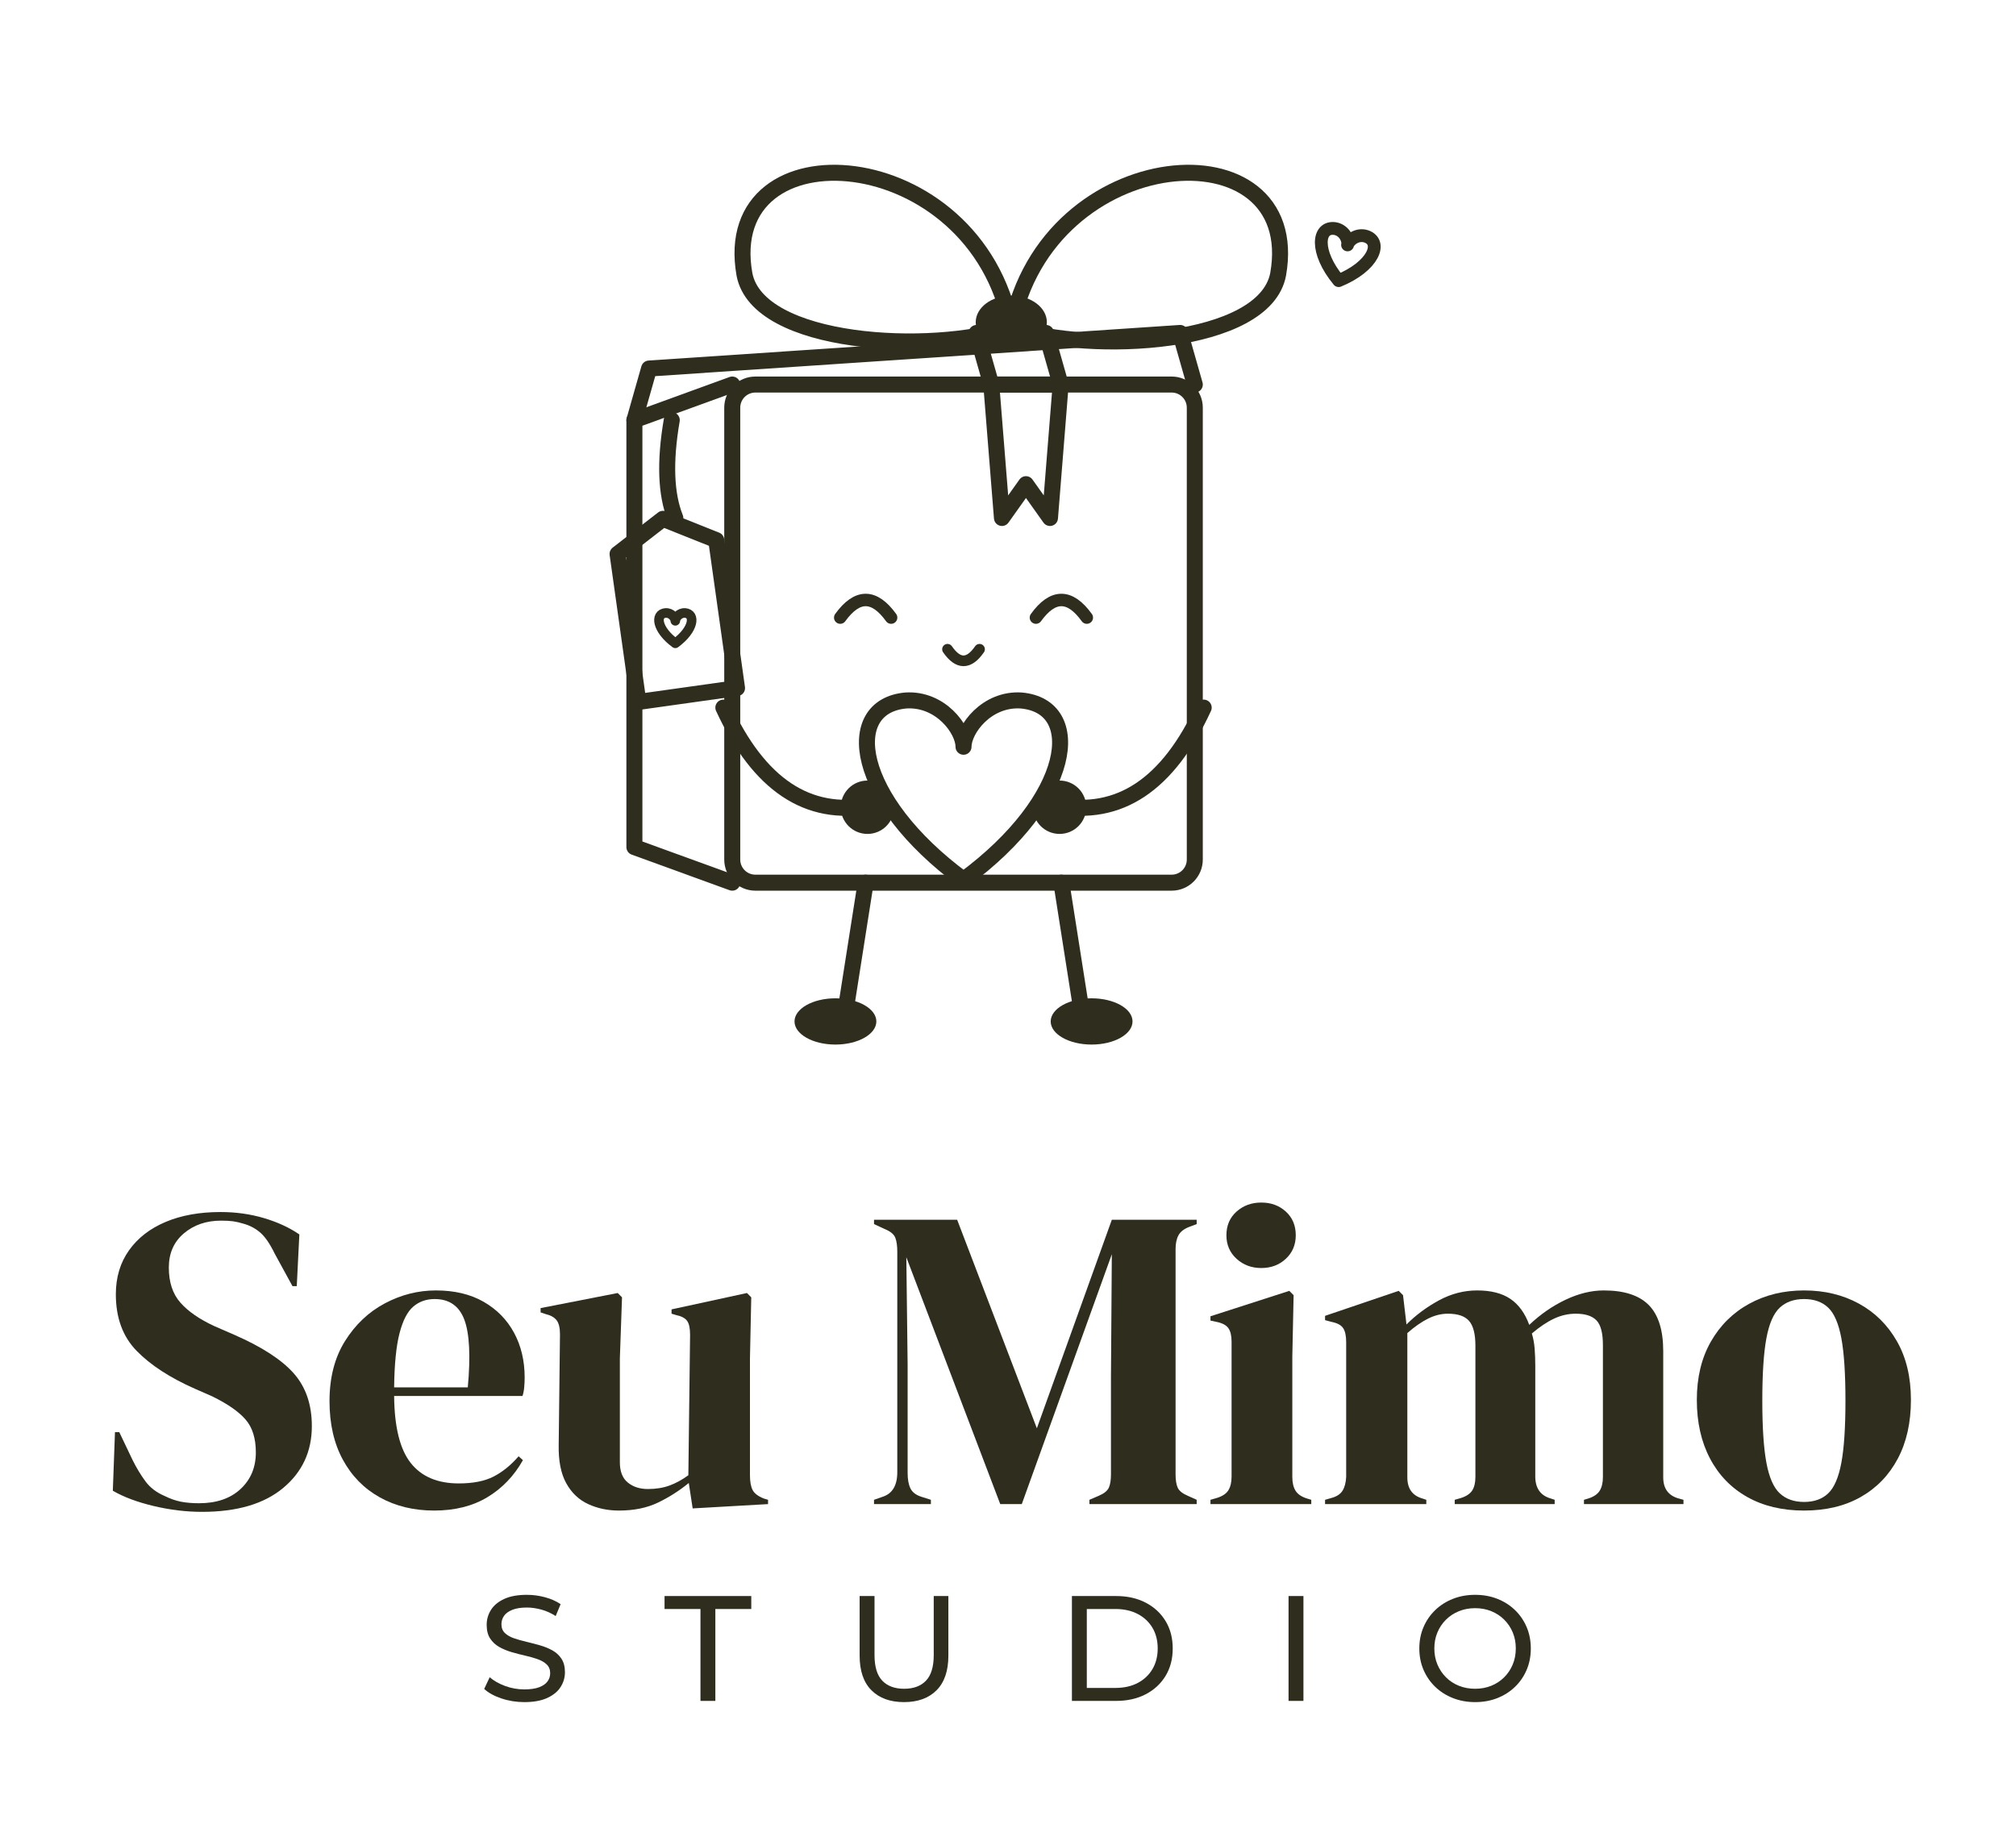
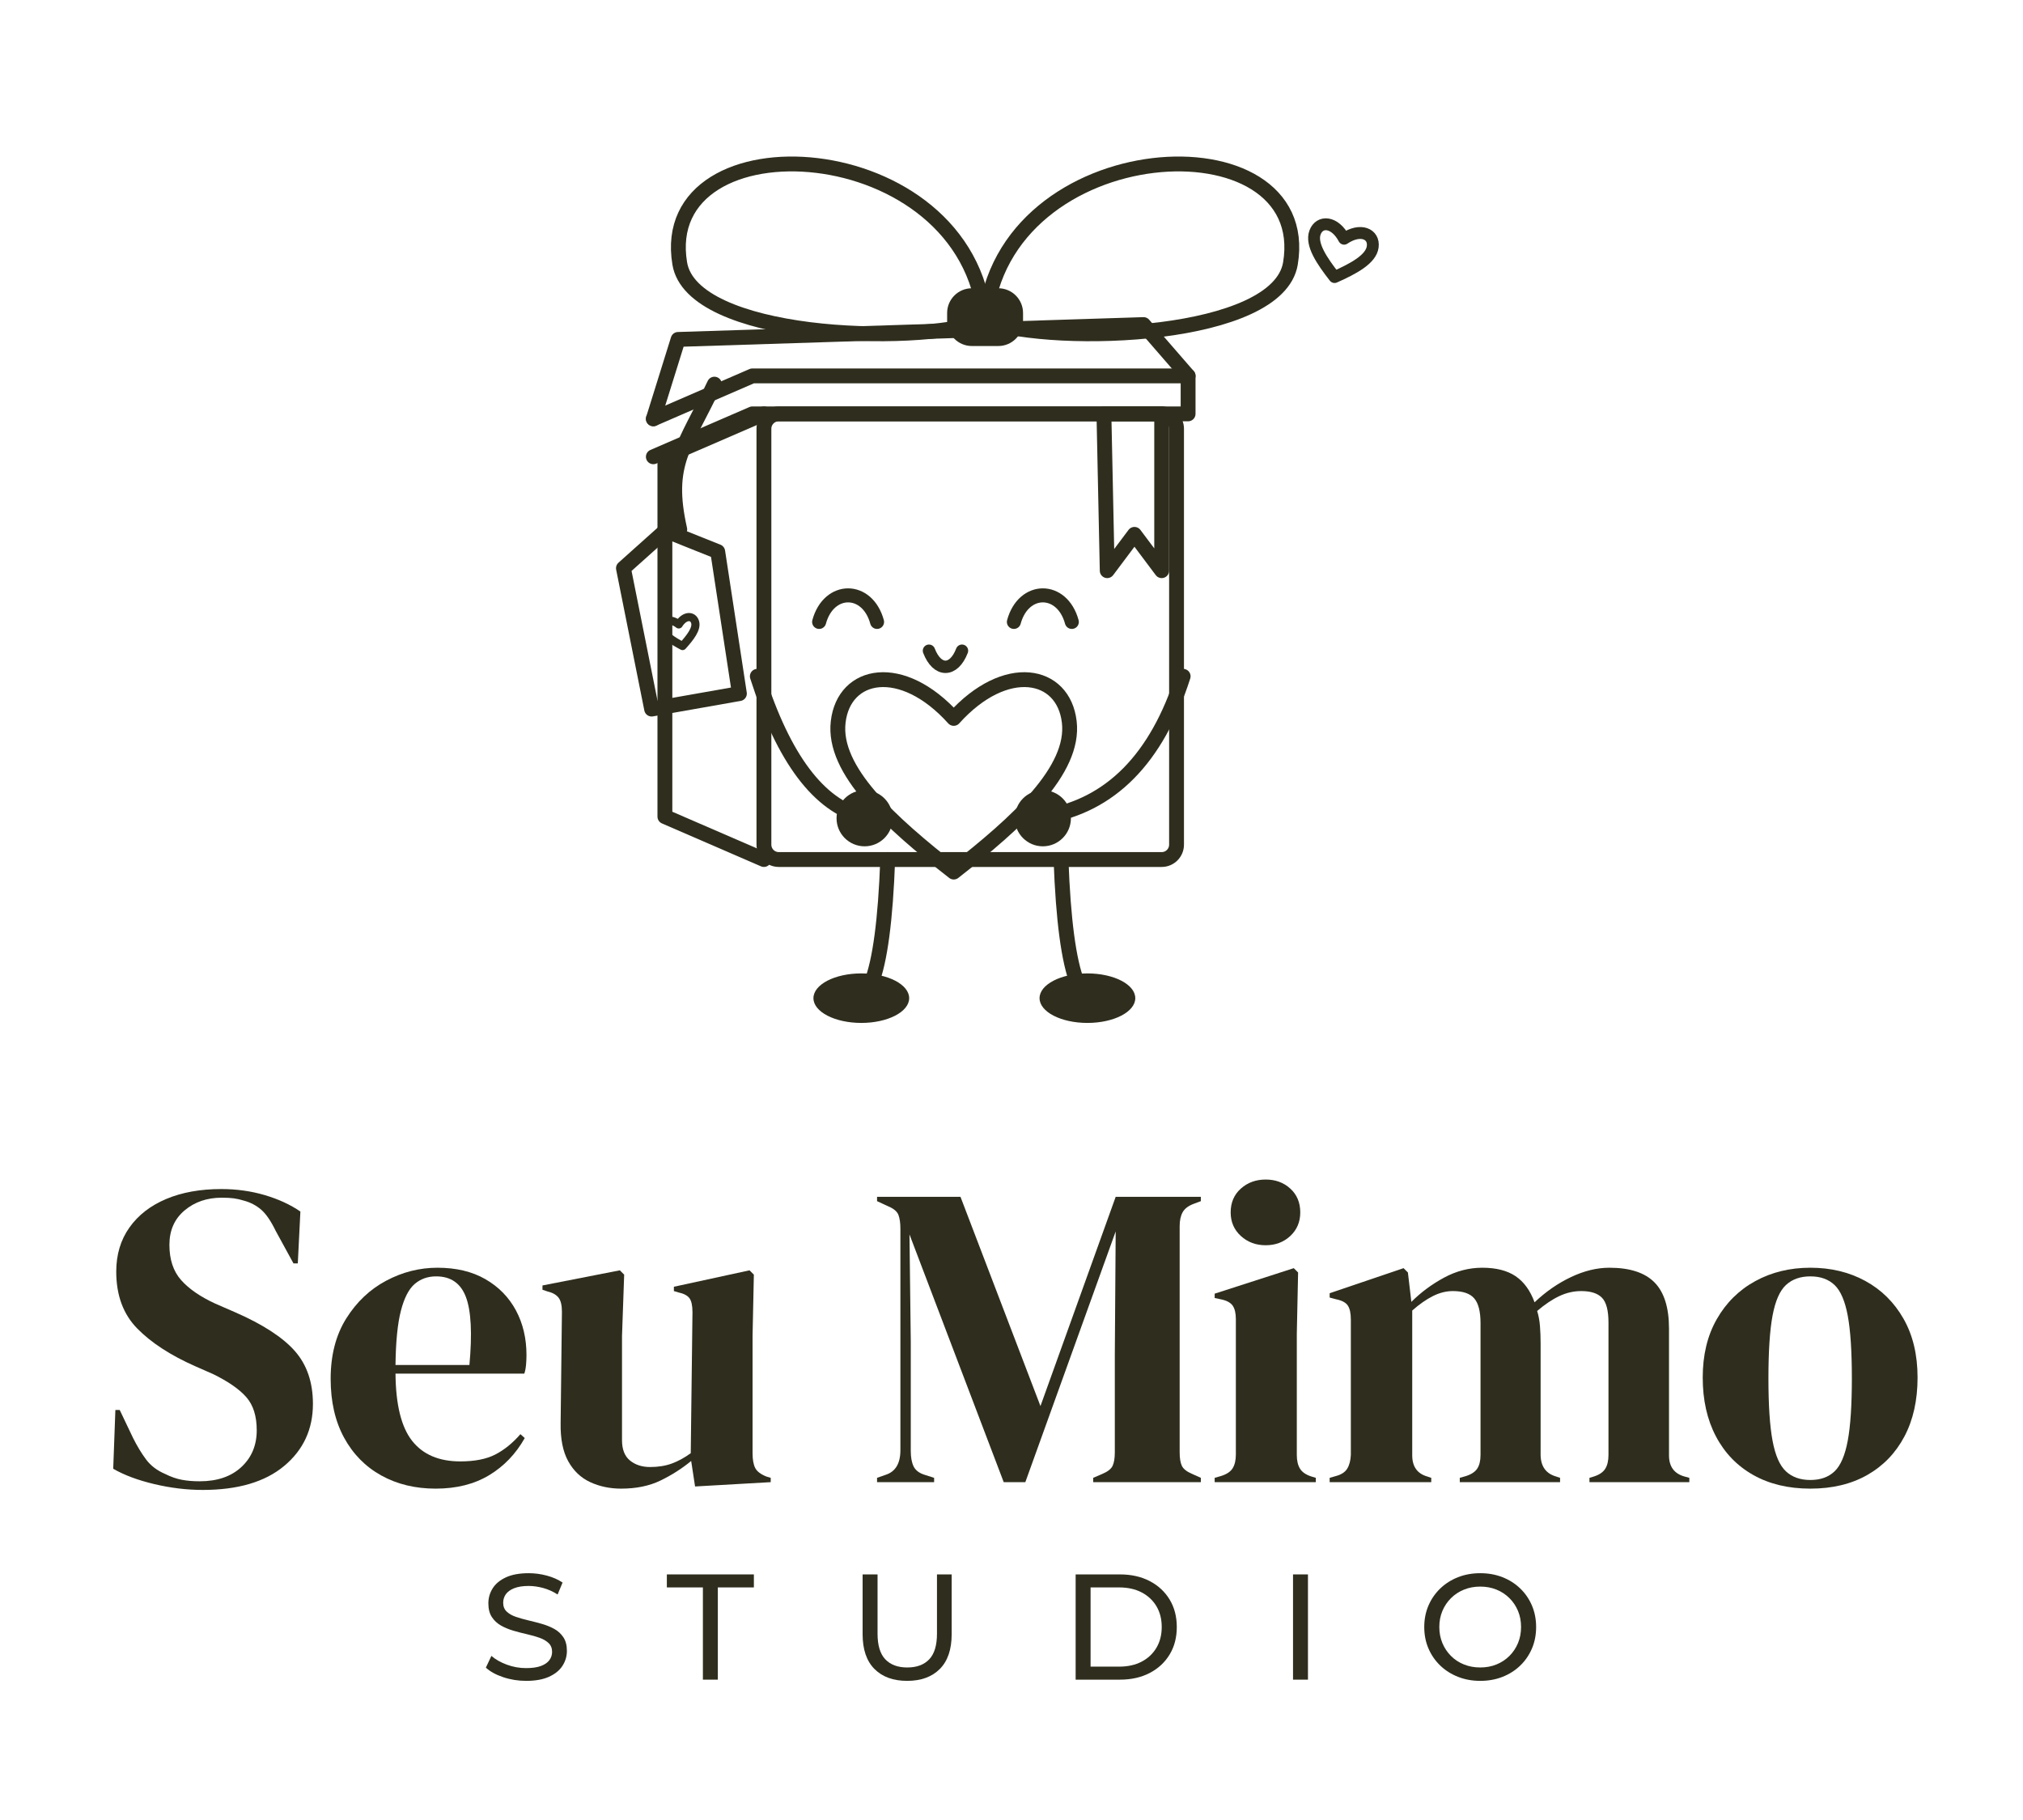
- <svg xmlns="http://www.w3.org/2000/svg" viewBox="-100 -100 2018 1842.561" width="2018" height="1842.561" role="img" aria-label="Seu Mimo Studio">
-   <g transform="translate(472.7 0) scale(0.8904) translate(-120 -60)">
+ <svg xmlns="http://www.w3.org/2000/svg" viewBox="-100 -100 2018 1815.344" width="2018" height="1815.344" role="img" aria-label="Seu Mimo Studio">
+   <g transform="translate(472.7 0) scale(0.8232) translate(-100 -20)">
    <g id="simbolo">
-       <rect x="300" y="380" width="520" height="560" rx="26" fill="none" stroke="#2F2E1E" stroke-width="18" stroke-linecap="round" stroke-linejoin="round" />
-       <path d="M300,380 L190,420 L190,900 L300,940" fill="none" stroke="#2F2E1E" stroke-width="18" stroke-linecap="round" stroke-linejoin="round" />
-       <path d="M190,420 L206.5,362 L803.5,322 L820,380" fill="none" stroke="#2F2E1E" stroke-width="18" stroke-linecap="round" stroke-linejoin="round" />
-       <path d="M591.2,380 L574.7,322" fill="none" stroke="#2F2E1E" stroke-width="18" stroke-linecap="round" stroke-linejoin="round" />
-       <path d="M669.2,380 L652.7,322" fill="none" stroke="#2F2E1E" stroke-width="18" stroke-linecap="round" stroke-linejoin="round" />
-       <path d="M591.2,380 L669.2,380 L657.2,530 L630.2,492 L603.2,530 Z" fill="none" stroke="#2F2E1E" stroke-width="18" stroke-linecap="round" stroke-linejoin="round" />
-       <path d="M613.7,316 C573.7,106 283.7,86 313.7,256 C328.7,336 523.7,346 613.7,316 Z" fill="none" stroke="#2F2E1E" stroke-width="18" stroke-linecap="round" stroke-linejoin="round" />
-       <path d="M613.7,316 C653.7,106 943.7,86 913.7,256 C898.7,336 703.7,346 613.7,316 Z" fill="none" stroke="#2F2E1E" stroke-width="18" stroke-linecap="round" stroke-linejoin="round" />
-       <ellipse cx="613.7" cy="310" rx="40" ry="30" fill="#2F2E1E" />
-       <path d="M232,420 Q220,490 236,530" fill="none" stroke="#2F2E1E" stroke-width="18" stroke-linecap="round" stroke-linejoin="round" />
-       <path d="M236,530 L292,562 L292,730 L180,730 L180,562 Z" fill="none" stroke="#2F2E1E" stroke-width="18" stroke-linecap="round" stroke-linejoin="round" transform="rotate(-8 236 630)" />
-       <path d="M236,670.9 C215.1,655.5 212.9,637.9 225.0,636.8 C231.6,636.36 236,642.3 236,645.6 C236,642.3 240.4,636.36 247.0,636.8 C259.1,637.9 256.9,655.5 236,670.9 Z" fill="none" stroke="#2F2E1E" stroke-width="10.8" stroke-linejoin="round" />
-       <path d="M421.4,642.0 Q450.0,602.4 478.6,642.0" fill="none" stroke="#2F2E1E" stroke-width="14.0" stroke-linecap="round" />
-       <path d="M641.4,642.0 Q670.0,602.4 698.6,642.0" fill="none" stroke="#2F2E1E" stroke-width="14.0" stroke-linecap="round" />
-       <path d="M542.0,677.6 Q560.0,703.6 578.0,677.6" fill="none" stroke="#2F2E1E" stroke-width="12.0" stroke-linecap="round" />
-       <path d="M560.0,936.7 C436.5,845.7 423.5,741.7 495.0,735.2 C534.0,732.6 560.0,767.7 560.0,787.2 C560.0,767.7 586.0,732.6 625.0,735.2 C696.5,741.7 683.5,845.7 560.0,936.7 Z" fill="none" stroke="#2F2E1E" stroke-width="18" stroke-linejoin="round" />
-       <path d="M290,743.2 Q350,873.2 455.0,853.2" fill="none" stroke="#2F2E1E" stroke-width="18" stroke-linecap="round" stroke-linejoin="round" />
-       <path d="M830,743.2 Q770,873.2 665.0,853.2" fill="none" stroke="#2F2E1E" stroke-width="18" stroke-linecap="round" stroke-linejoin="round" />
-       <circle cx="452.0" cy="855.2" r="30" fill="#2F2E1E" />
-       <circle cx="668.0" cy="855.2" r="30" fill="#2F2E1E" />
-       <path d="M450,940 L428,1080" fill="none" stroke="#2F2E1E" stroke-width="18" stroke-linecap="round" stroke-linejoin="round" />
-       <path d="M670,940 L692,1080" fill="none" stroke="#2F2E1E" stroke-width="18" stroke-linecap="round" stroke-linejoin="round" />
-       <ellipse cx="416" cy="1096" rx="46" ry="26" fill="#2F2E1E" />
-       <ellipse cx="704" cy="1096" rx="46" ry="26" fill="#2F2E1E" />
-       <path d="M990,264.2 C955.8,239.0 952.2,210.2 972.0,208.4 C982.8,207.68 990,217.4 990,222.8 C990,217.4 997.2,207.68 1008.0,208.4 C1027.8,210.2 1024.2,239.0 990,264.2 Z" fill="none" stroke="#2F2E1E" stroke-width="14.4" stroke-linejoin="round" transform="rotate(14 990 230)" />
+       <rect x="330" y="400" width="500" height="540" rx="18" fill="none" stroke="#2F2E1E" stroke-width="18" stroke-linecap="round" stroke-linejoin="round" />
+       <path d="M330,400 L210,452 L210,888 L330,940" fill="none" stroke="#2F2E1E" stroke-width="18" stroke-linecap="round" stroke-linejoin="round" />
+       <path d="M196,406 L226.0,309.8 L790.0,291.8 L844,354 L844,400 L316,400 L196,452" fill="none" stroke="#2F2E1E" stroke-width="18" stroke-linecap="round" stroke-linejoin="round" />
+       <path d="M196,406 L316,354 L844,354" fill="none" stroke="#2F2E1E" stroke-width="18" stroke-linecap="round" stroke-linejoin="round" />
+       <path d="M742,400 L812,400 L812,590 L779.0,546 L746,590 Z" fill="none" stroke="#2F2E1E" stroke-width="18" stroke-linecap="round" stroke-linejoin="round" />
+       <path d="M598.0,287.8 C578.0,57.8 198.0,37.8 228.0,217.8 C243.0,307.8 508.0,317.8 598.0,287.8 Z" fill="none" stroke="#2F2E1E" stroke-width="18" stroke-linecap="round" stroke-linejoin="round" />
+       <path d="M598.0,287.8 C618.0,57.8 998.0,37.8 968.0,217.8 C953.0,307.8 688.0,317.8 598.0,287.8 Z" fill="none" stroke="#2F2E1E" stroke-width="18" stroke-linecap="round" stroke-linejoin="round" />
+       <rect x="552.0" y="247.8" width="92" height="70" rx="30" fill="#2F2E1E" />
+       <path d="M270.0,364 C234.0,440 210,460 228,540" fill="none" stroke="#2F2E1E" stroke-width="18" stroke-linecap="round" stroke-linejoin="round" />
+       <path d="M228,540 L286,576 L282,750 L174,750 L170,576 Z" fill="none" stroke="#2F2E1E" stroke-width="18" stroke-linecap="round" stroke-linejoin="round" transform="rotate(-10 228 640)" />
+       <path d="M228,681.6 C217.0,673.0 207.0,664.0 208.0,655.6 C209.0,647.0 219.0,645.0 228,655.0 C237.0,645.0 247.0,647.0 248.0,655.6 C249.0,664.0 239.0,673.0 228,681.6 Z" fill="none" stroke="#2F2E1E" stroke-width="9.9" stroke-linejoin="round" transform="rotate(-10 228 662)" />
+       <path d="M396.9,652.1 C408.6,609.2 455.4,609.2 467.1,652.1" fill="none" stroke="#2F2E1E" stroke-width="17" stroke-linecap="round" />
+       <path d="M632.9,652.1 C644.6,609.2 691.4,609.2 703.1,652.1" fill="none" stroke="#2F2E1E" stroke-width="17" stroke-linecap="round" />
+       <path d="M530.0,687.0 C540.0,713.0 560.0,713.0 570.0,687.0" fill="none" stroke="#2F2E1E" stroke-width="15" stroke-linecap="round" />
+       <path d="M560.0,955.2 C483.0,895.0 413.0,832.0 420.0,773.2 C427.0,713.0 497.0,699.0 560.0,769.0 C623.0,699.0 693.0,713.0 700.0,773.2 C707.0,832.0 637.0,895.0 560.0,955.2 Z" fill="none" stroke="#2F2E1E" stroke-width="18" stroke-linejoin="round" transform="rotate(0 560.0 818.0)" />
+       <path d="M322,718.0 Q370,868.0 450.0,888.0 M838,718.0 Q790,868.0 670.0,888.0" fill="none" stroke="#2F2E1E" stroke-width="18" stroke-linecap="round" stroke-linejoin="round" />
+       <circle cx="452.0" cy="890.0" r="34" fill="#2F2E1E" />
+       <circle cx="668.0" cy="890.0" r="34" fill="#2F2E1E" />
+       <path d="M480,940 Q476,1050 460,1090 M690,940 Q694,1050 710,1090" fill="none" stroke="#2F2E1E" stroke-width="18" stroke-linecap="round" stroke-linejoin="round" />
+       <ellipse cx="448" cy="1108" rx="58" ry="30" fill="#2F2E1E" />
+       <ellipse cx="722" cy="1108" rx="58" ry="30" fill="#2F2E1E" />
+       <path d="M1030,235.28 C1010.2,219.8 992.2,203.6 994.0,188.48 C995.8,173.0 1013.8,169.4 1030,187.4 C1046.2,169.4 1064.2,173.0 1066.0,188.48 C1067.8,203.6 1049.8,219.8 1030,235.28 Z" fill="none" stroke="#2F2E1E" stroke-width="14.4" stroke-linejoin="round" transform="rotate(14 1030 200)" />
    </g>
  </g>
-   <g transform="translate(0 1405.6)">
+   <g transform="translate(0 1378.4)">
    <g fill="#2F2E1E">
      <g transform="translate(0 0)">
        <g id="seu-mimo" transform="scale(1.0 1)">
          <path d="M102.198 7.762Q78.481 7.762 53.902 1.94Q29.323 -3.881 12.936 -13.368L15.093 -72.013H19.405L32.772 -43.984Q38.809 -31.91 45.709 -22.639Q52.608 -13.368 64.682 -8.193Q73.306 -3.881 81.284 -2.372Q89.261 -0.862 99.179 -0.862Q125.483 -0.862 140.792 -15.093Q156.1 -29.323 156.1 -51.746Q156.1 -72.875 145.75 -84.734Q135.401 -96.592 112.547 -107.804L94.867 -115.565Q57.783 -131.952 36.869 -153.297Q15.955 -174.642 15.955 -210.001Q15.955 -235.443 29.107 -253.985Q42.259 -272.528 65.76 -282.445Q89.261 -292.363 120.74 -292.363Q143.594 -292.363 164.077 -286.326Q184.56 -280.289 199.652 -269.94L197.065 -218.194H192.753L175.073 -250.536Q167.742 -265.628 160.412 -271.881Q153.081 -278.133 143.594 -280.721Q137.989 -282.445 133.245 -283.092Q128.502 -283.739 121.171 -283.739Q99.179 -283.739 84.087 -271.018Q68.994 -258.297 68.994 -236.737Q68.994 -214.745 80.637 -201.593Q92.28 -188.441 114.703 -178.092L134.539 -169.467Q175.935 -151.356 194.046 -130.874Q212.157 -110.391 212.157 -78.05Q212.157 -40.103 183.482 -16.171Q154.806 7.762 102.198 7.762Z" />
          <path d="M336.347 -213.882Q364.376 -213.882 384.212 -202.455Q404.048 -191.028 414.613 -171.408Q425.177 -151.787 425.177 -126.777Q425.177 -122.034 424.746 -117.075Q424.315 -112.116 423.021 -108.235H294.519Q294.951 -61.664 311.121 -41.181Q327.292 -20.698 359.202 -20.698Q380.762 -20.698 394.13 -27.598Q407.498 -34.497 419.14 -47.865L423.453 -43.984Q410.085 -20.267 387.877 -6.899Q365.67 6.468 334.622 6.468Q304.006 6.468 280.289 -6.684Q256.573 -19.836 243.205 -44.415Q229.837 -68.994 229.837 -103.06Q229.837 -138.42 245.361 -163.215Q260.885 -188.009 285.248 -200.946Q309.612 -213.882 336.347 -213.882ZM335.054 -205.258Q322.548 -205.258 313.708 -197.712Q304.869 -190.166 299.91 -170.977Q294.951 -151.787 294.519 -116.859H368.257Q372.569 -163.861 364.807 -184.56Q357.046 -205.258 335.054 -205.258Z" />
          <path d="M519.613 6.468Q502.796 6.468 488.782 0.0Q474.767 -6.468 466.79 -20.914Q458.812 -35.36 459.243 -59.076L460.537 -169.898Q460.537 -179.816 457.087 -184.129Q453.638 -188.441 446.307 -190.166L441.132 -191.89V-196.203L518.32 -211.295L522.632 -206.983L520.476 -145.75V-41.828Q520.476 -28.029 528.453 -21.561Q536.431 -15.093 548.505 -15.093Q560.579 -15.093 570.065 -18.542Q579.552 -21.992 589.039 -28.891L590.764 -169.467Q590.764 -179.385 587.745 -183.482Q584.727 -187.578 576.534 -189.303L572.222 -190.597V-194.909L647.684 -211.295L651.996 -206.983L650.703 -145.75V-28.891Q650.703 -19.405 653.29 -14.23Q655.877 -9.056 664.501 -5.606L668.814 -4.312V0.0L593.351 4.312L589.47 -21.13Q575.24 -9.487 558.638 -1.509Q542.037 6.468 519.613 6.468Z" />
          <path d="M774.892 0.0V-4.312L783.517 -7.331Q798.178 -12.074 798.178 -31.91V-252.692Q798.178 -261.316 796.237 -266.491Q794.297 -271.665 786.104 -275.115L774.892 -280.289V-284.602H858.117L937.891 -75.894L1012.923 -284.602H1097.872V-280.289L1090.972 -277.702Q1082.779 -274.684 1079.761 -269.293Q1076.742 -263.903 1076.742 -255.279V-29.754Q1076.742 -21.13 1078.898 -16.386Q1081.055 -11.643 1089.248 -8.193L1097.872 -4.312V0.0H990.5V-4.312L999.555 -8.193Q1007.748 -11.643 1009.904 -16.386Q1012.06 -21.13 1012.06 -29.754V-126.777L1012.923 -250.104L922.799 0.0H901.238L807.233 -247.086L808.527 -139.713V-31.047Q808.527 -21.561 811.33 -15.739Q814.133 -9.918 822.326 -7.331L831.813 -4.312V0.0Z" />
          <path d="M1162.554 -236.306Q1147.893 -236.306 1137.759 -245.577Q1127.626 -254.848 1127.626 -269.078Q1127.626 -283.739 1137.759 -292.795Q1147.893 -301.85 1162.554 -301.85Q1177.215 -301.85 1187.133 -292.795Q1197.051 -283.739 1197.051 -269.078Q1197.051 -254.848 1187.133 -245.577Q1177.215 -236.306 1162.554 -236.306ZM1111.671 0.0V-4.312L1117.708 -6.037Q1126.332 -8.624 1129.566 -13.799Q1132.8 -18.973 1132.8 -27.598V-162.568Q1132.8 -171.623 1129.566 -176.151Q1126.332 -180.679 1117.708 -182.404L1111.671 -183.697V-188.009L1190.583 -213.451L1194.895 -209.139L1193.602 -147.907V-27.167Q1193.602 -18.542 1196.836 -13.368Q1200.07 -8.193 1208.263 -5.606L1212.575 -4.312V0.0Z" />
          <path d="M1226.374 0.0V-4.312L1232.411 -6.037Q1240.604 -8.193 1243.838 -13.368Q1247.072 -18.542 1247.503 -27.167V-162.137Q1247.503 -171.623 1244.485 -176.151Q1241.466 -180.679 1232.842 -182.404L1226.374 -184.129V-188.441L1300.111 -213.451L1304.424 -209.139L1307.873 -179.816Q1322.103 -194.046 1340.43 -203.964Q1358.757 -213.882 1378.593 -213.882Q1399.291 -213.882 1411.796 -205.474Q1424.301 -197.065 1430.769 -179.385Q1447.587 -195.34 1467.207 -204.611Q1486.827 -213.882 1505.37 -213.882Q1535.986 -213.882 1550.431 -199.221Q1564.877 -184.56 1564.877 -153.081V-26.735Q1564.877 -9.918 1580.401 -5.606L1585.144 -4.312V0.0H1485.534V-4.312L1489.846 -5.606Q1498.039 -8.193 1501.273 -13.368Q1504.507 -18.542 1504.507 -27.167V-159.118Q1504.507 -177.229 1498.039 -183.913Q1491.571 -190.597 1477.341 -190.597Q1466.129 -190.597 1455.564 -185.638Q1445 -180.679 1433.357 -170.761Q1435.513 -163.861 1436.16 -155.668Q1436.806 -147.475 1436.806 -138.42V-26.735Q1437.238 -9.918 1452.33 -5.606L1456.211 -4.312V0.0H1356.169V-4.312L1362.206 -6.037Q1370.399 -8.624 1373.634 -13.583Q1376.868 -18.542 1376.868 -27.167V-158.687Q1376.868 -175.935 1370.615 -183.266Q1364.362 -190.597 1349.27 -190.597Q1339.352 -190.597 1329.434 -185.638Q1319.516 -180.679 1308.736 -171.192V-26.735Q1308.736 -9.918 1323.828 -5.606L1327.709 -4.312V0.0Z" />
          <path d="M1705.884 6.468Q1673.112 6.468 1648.964 -7.115Q1624.816 -20.698 1611.664 -45.709Q1598.512 -70.719 1598.512 -104.354Q1598.512 -137.989 1612.526 -162.568Q1626.541 -187.147 1650.904 -200.515Q1675.268 -213.882 1705.884 -213.882Q1736.5 -213.882 1760.648 -200.73Q1784.796 -187.578 1798.811 -162.999Q1812.825 -138.42 1812.825 -104.354Q1812.825 -70.288 1799.673 -45.493Q1786.521 -20.698 1762.589 -7.115Q1738.657 6.468 1705.884 6.468ZM1705.884 -2.156Q1720.977 -2.156 1730.032 -10.78Q1739.088 -19.405 1743.184 -41.397Q1747.281 -63.389 1747.281 -103.491Q1747.281 -144.026 1743.184 -166.018Q1739.088 -188.009 1730.032 -196.634Q1720.977 -205.258 1705.884 -205.258Q1690.792 -205.258 1681.521 -196.634Q1672.25 -188.009 1668.153 -166.018Q1664.056 -144.026 1664.056 -103.491Q1664.056 -63.389 1668.153 -41.397Q1672.25 -19.405 1681.521 -10.78Q1690.792 -2.156 1705.884 -2.156Z" />
        </g>
      </g>
      <g transform="translate(378.5 197.0)">
        <g id="studio">
          <path d="M46.349 1.21Q34.319 1.21 23.373 -2.483Q12.427 -6.175 6.165 -11.99L11.684 -23.692Q17.646 -18.476 26.955 -14.997Q36.265 -11.518 46.326 -11.518Q55.443 -11.518 61.134 -13.654Q66.824 -15.79 69.525 -19.468Q72.226 -23.145 72.226 -27.694Q72.226 -33.166 68.753 -36.473Q65.281 -39.78 59.662 -41.772Q54.044 -43.763 47.248 -45.297Q40.453 -46.832 33.647 -48.822Q26.84 -50.811 21.221 -53.989Q15.603 -57.166 12.13 -62.455Q8.658 -67.744 8.658 -76.119Q8.658 -84.283 12.965 -91.105Q17.272 -97.927 26.199 -102.056Q35.125 -106.185 48.942 -106.185Q58.1 -106.185 67.096 -103.751Q76.092 -101.316 82.678 -96.841L77.735 -84.943Q70.93 -89.338 63.409 -91.398Q55.887 -93.457 48.839 -93.457Q40.044 -93.457 34.366 -91.183Q28.687 -88.908 26.061 -85.168Q23.435 -81.427 23.435 -76.728Q23.435 -71.233 26.908 -67.926Q30.38 -64.618 35.999 -62.69Q41.617 -60.763 48.424 -59.165Q55.231 -57.567 62.026 -55.629Q68.821 -53.691 74.44 -50.577Q80.058 -47.462 83.531 -42.197Q87.003 -36.932 87.003 -28.707Q87.003 -20.669 82.621 -13.847Q78.239 -7.025 69.214 -2.908Q60.189 1.21 46.349 1.21Z" />
          <path d="M222.657 0.0V-91.994H186.706V-104.975H273.513V-91.994H237.561V0.0Z" />
          <path d="M426.396 1.21Q405.624 1.21 393.802 -10.647Q381.98 -22.505 381.98 -45.333V-104.975H396.884V-45.863Q396.884 -28.414 404.617 -20.282Q412.35 -12.151 426.523 -12.151Q440.696 -12.151 448.429 -20.282Q456.162 -28.414 456.162 -45.863V-104.975H470.813V-45.333Q470.813 -22.505 458.99 -10.647Q447.168 1.21 426.396 1.21Z" />
          <path d="M594.48 0.0V-104.975H638.653Q655.552 -104.975 668.316 -98.342Q681.08 -91.708 688.231 -79.925Q695.383 -68.141 695.383 -52.488Q695.383 -36.835 688.231 -25.051Q681.08 -13.267 668.316 -6.633Q655.552 0.0 638.653 0.0ZM609.384 -12.981H637.846Q650.853 -12.981 660.357 -17.973Q669.862 -22.965 675.107 -31.858Q680.352 -40.751 680.352 -52.488Q680.352 -64.351 675.107 -73.181Q669.862 -82.01 660.357 -87.002Q650.853 -91.994 637.846 -91.994H609.384Z" />
          <path d="M811.329 0.0V-104.975H826.233V0.0Z" />
          <path d="M998.122 1.21Q986.096 1.21 975.866 -2.828Q965.636 -6.865 958.109 -14.127Q950.583 -21.388 946.407 -31.145Q942.231 -40.902 942.231 -52.488Q942.231 -64.074 946.407 -73.83Q950.583 -83.587 958.125 -90.867Q965.668 -98.147 975.854 -102.166Q986.041 -106.185 998.095 -106.185Q1010.149 -106.185 1020.299 -102.188Q1030.449 -98.192 1037.965 -90.953Q1045.48 -83.714 1049.656 -73.913Q1053.832 -64.113 1053.832 -52.475Q1053.832 -40.837 1049.656 -31.049Q1045.48 -21.262 1037.965 -14.023Q1030.449 -6.783 1020.299 -2.787Q1010.149 1.21 998.122 1.21ZM998.095 -12.151Q1006.866 -12.151 1014.273 -15.159Q1021.681 -18.167 1027.177 -23.642Q1032.673 -29.117 1035.737 -36.455Q1038.801 -43.793 1038.801 -52.526Q1038.801 -61.259 1035.751 -68.548Q1032.701 -75.837 1027.199 -81.318Q1021.697 -86.8 1014.282 -89.812Q1006.866 -92.824 998.095 -92.824Q989.324 -92.824 981.879 -89.808Q974.434 -86.792 968.91 -81.303Q963.386 -75.813 960.324 -68.515Q957.262 -61.216 957.262 -52.529Q957.262 -43.843 960.318 -36.505Q963.374 -29.167 968.888 -23.648Q974.401 -18.13 981.862 -15.14Q989.324 -12.151 998.095 -12.151Z" />
        </g>
      </g>
    </g>
  </g>
</svg>
